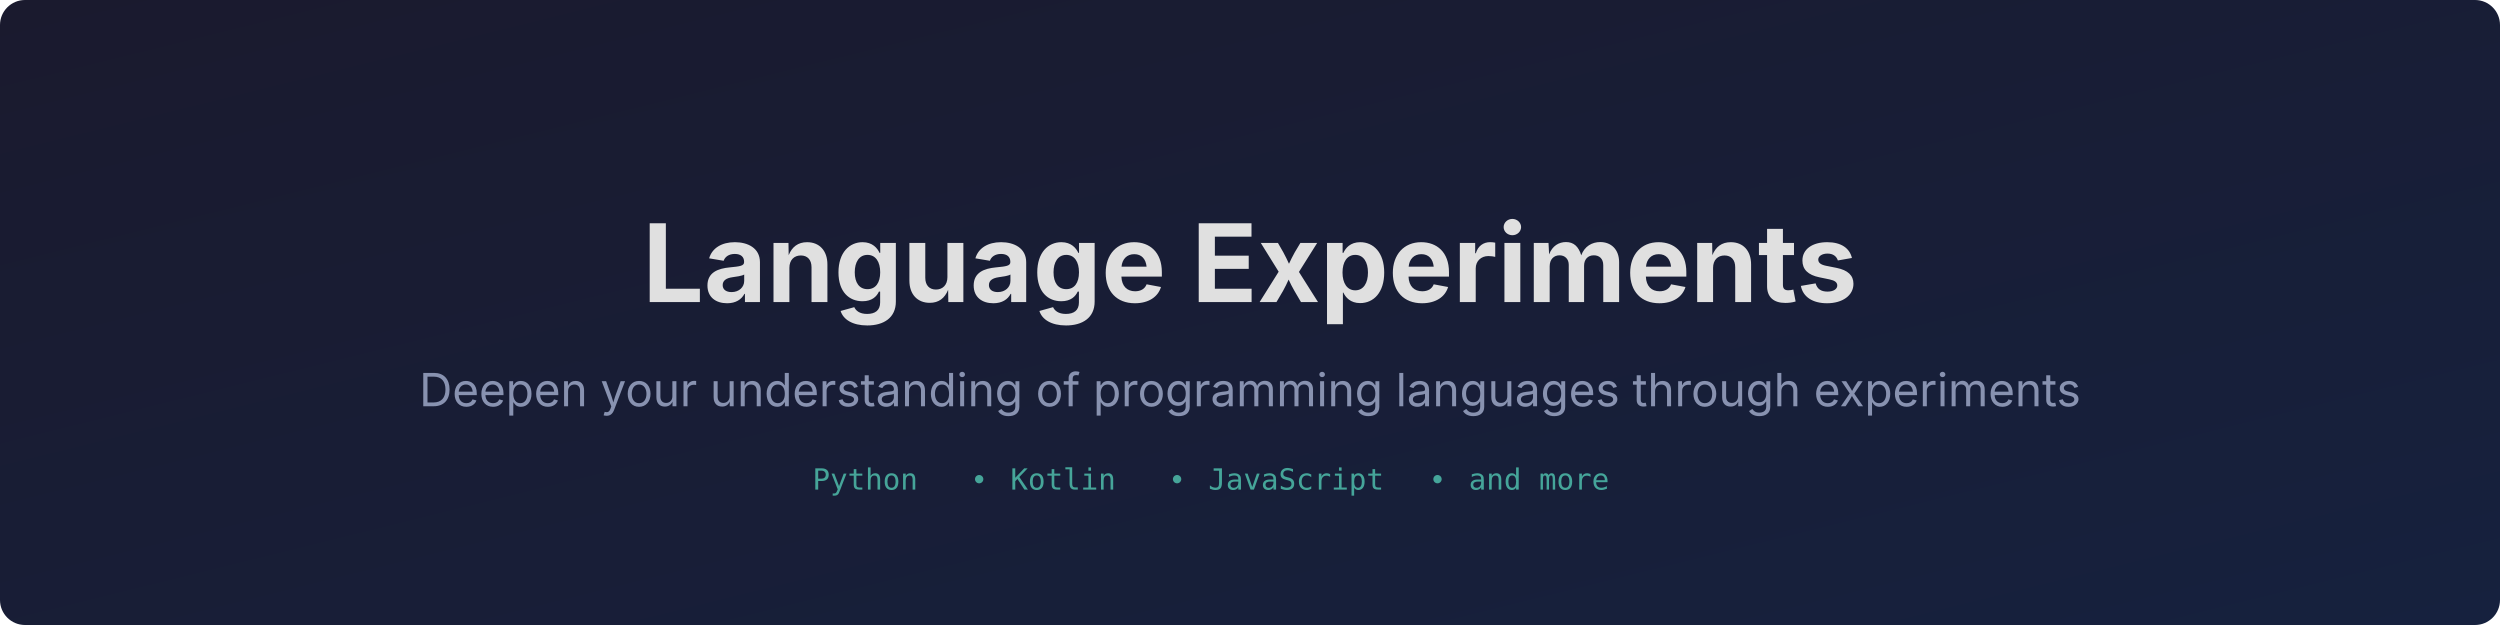
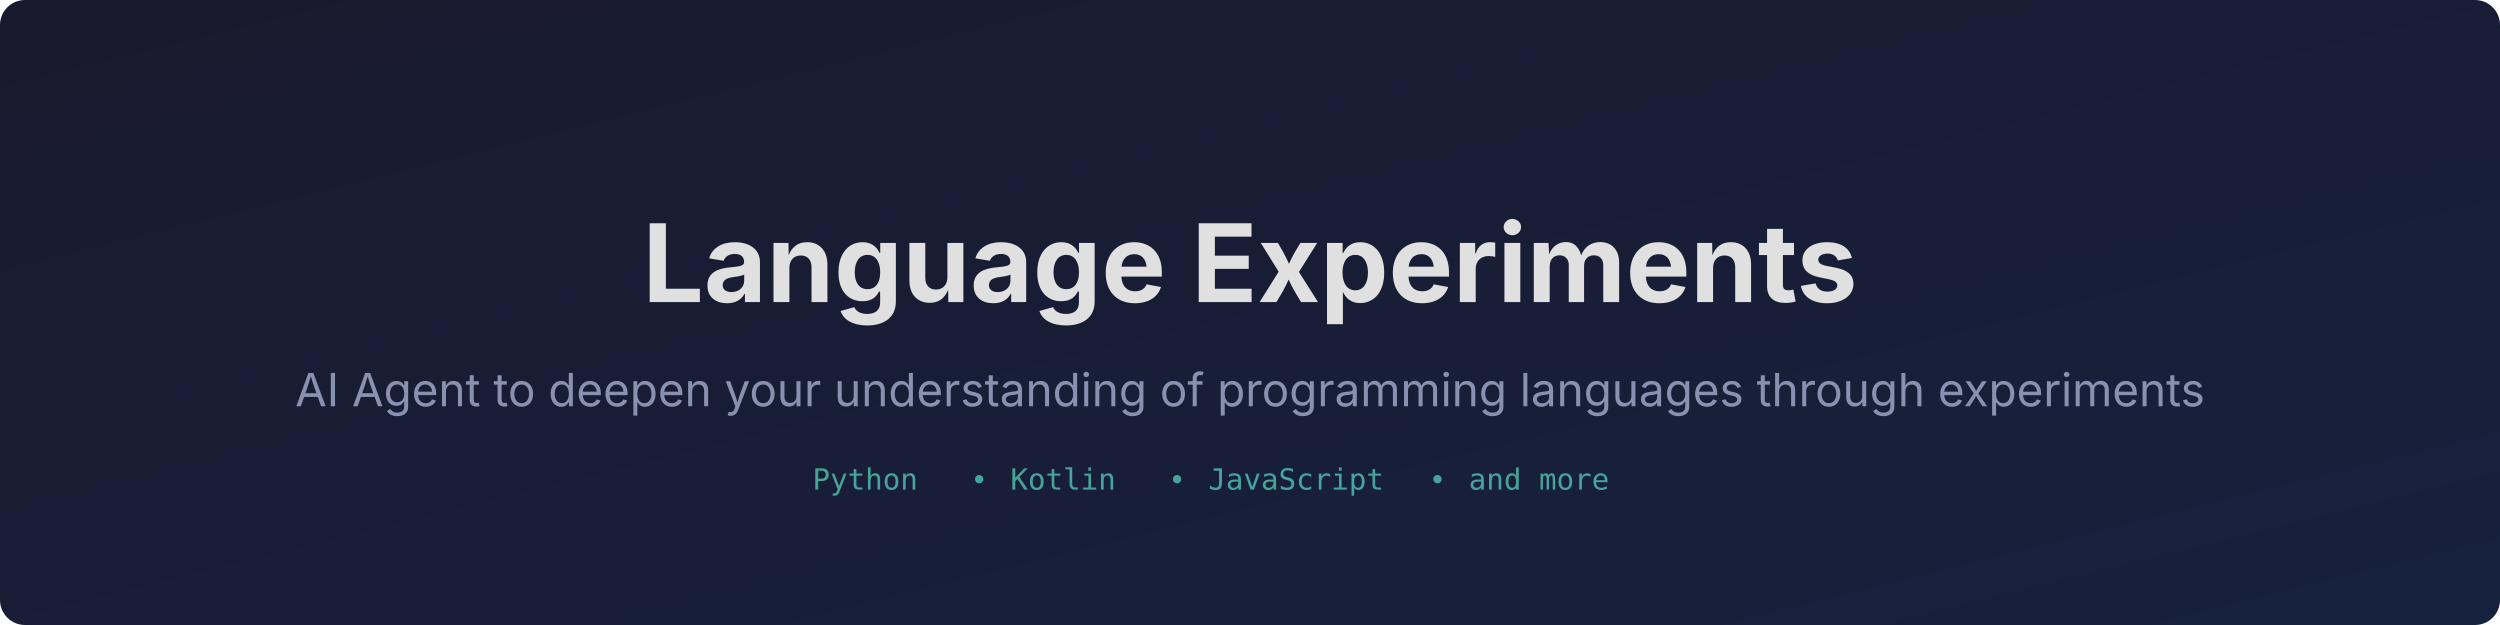
<svg xmlns="http://www.w3.org/2000/svg" viewBox="0 0 1200 300">
  <defs>
    <linearGradient id="bg" x1="0%" y1="0%" x2="100%" y2="100%">
      <stop offset="0%" style="stop-color:#1a1a2e" />
      <stop offset="100%" style="stop-color:#16213e" />
    </linearGradient>
  </defs>
  <rect width="1200" height="300" fill="url(#bg)" rx="12" />
  <text x="600" y="145" text-anchor="middle" font-family="system-ui, -apple-system, sans-serif" font-size="52" font-weight="700" fill="#e0e0e0">Language Experiments</text>
-   <text x="600" y="195" text-anchor="middle" font-family="system-ui, -apple-system, sans-serif" font-size="22" fill="#8892b0">Deepen your understanding of programming languages through experiments</text>
+   <text x="600" y="195" text-anchor="middle" font-family="system-ui, -apple-system, sans-serif" font-size="22" fill="#8892b0">AI Agent to deepen your understanding of programming languages through experiments</text>
  <g transform="translate(600, 235)" opacity="0.6">
    <text x="-210" text-anchor="start" font-family="monospace" font-size="14" fill="#64ffda">Python</text>
    <circle cx="-130" cy="-5" r="2" fill="#64ffda" />
    <text x="-115" text-anchor="start" font-family="monospace" font-size="14" fill="#64ffda">Kotlin</text>
    <circle cx="-35" cy="-5" r="2" fill="#64ffda" />
    <text x="-20" text-anchor="start" font-family="monospace" font-size="14" fill="#64ffda">JavaScript</text>
    <circle cx="90" cy="-5" r="2" fill="#64ffda" />
    <text x="105" text-anchor="start" font-family="monospace" font-size="14" fill="#64ffda">and more</text>
  </g>
</svg>
